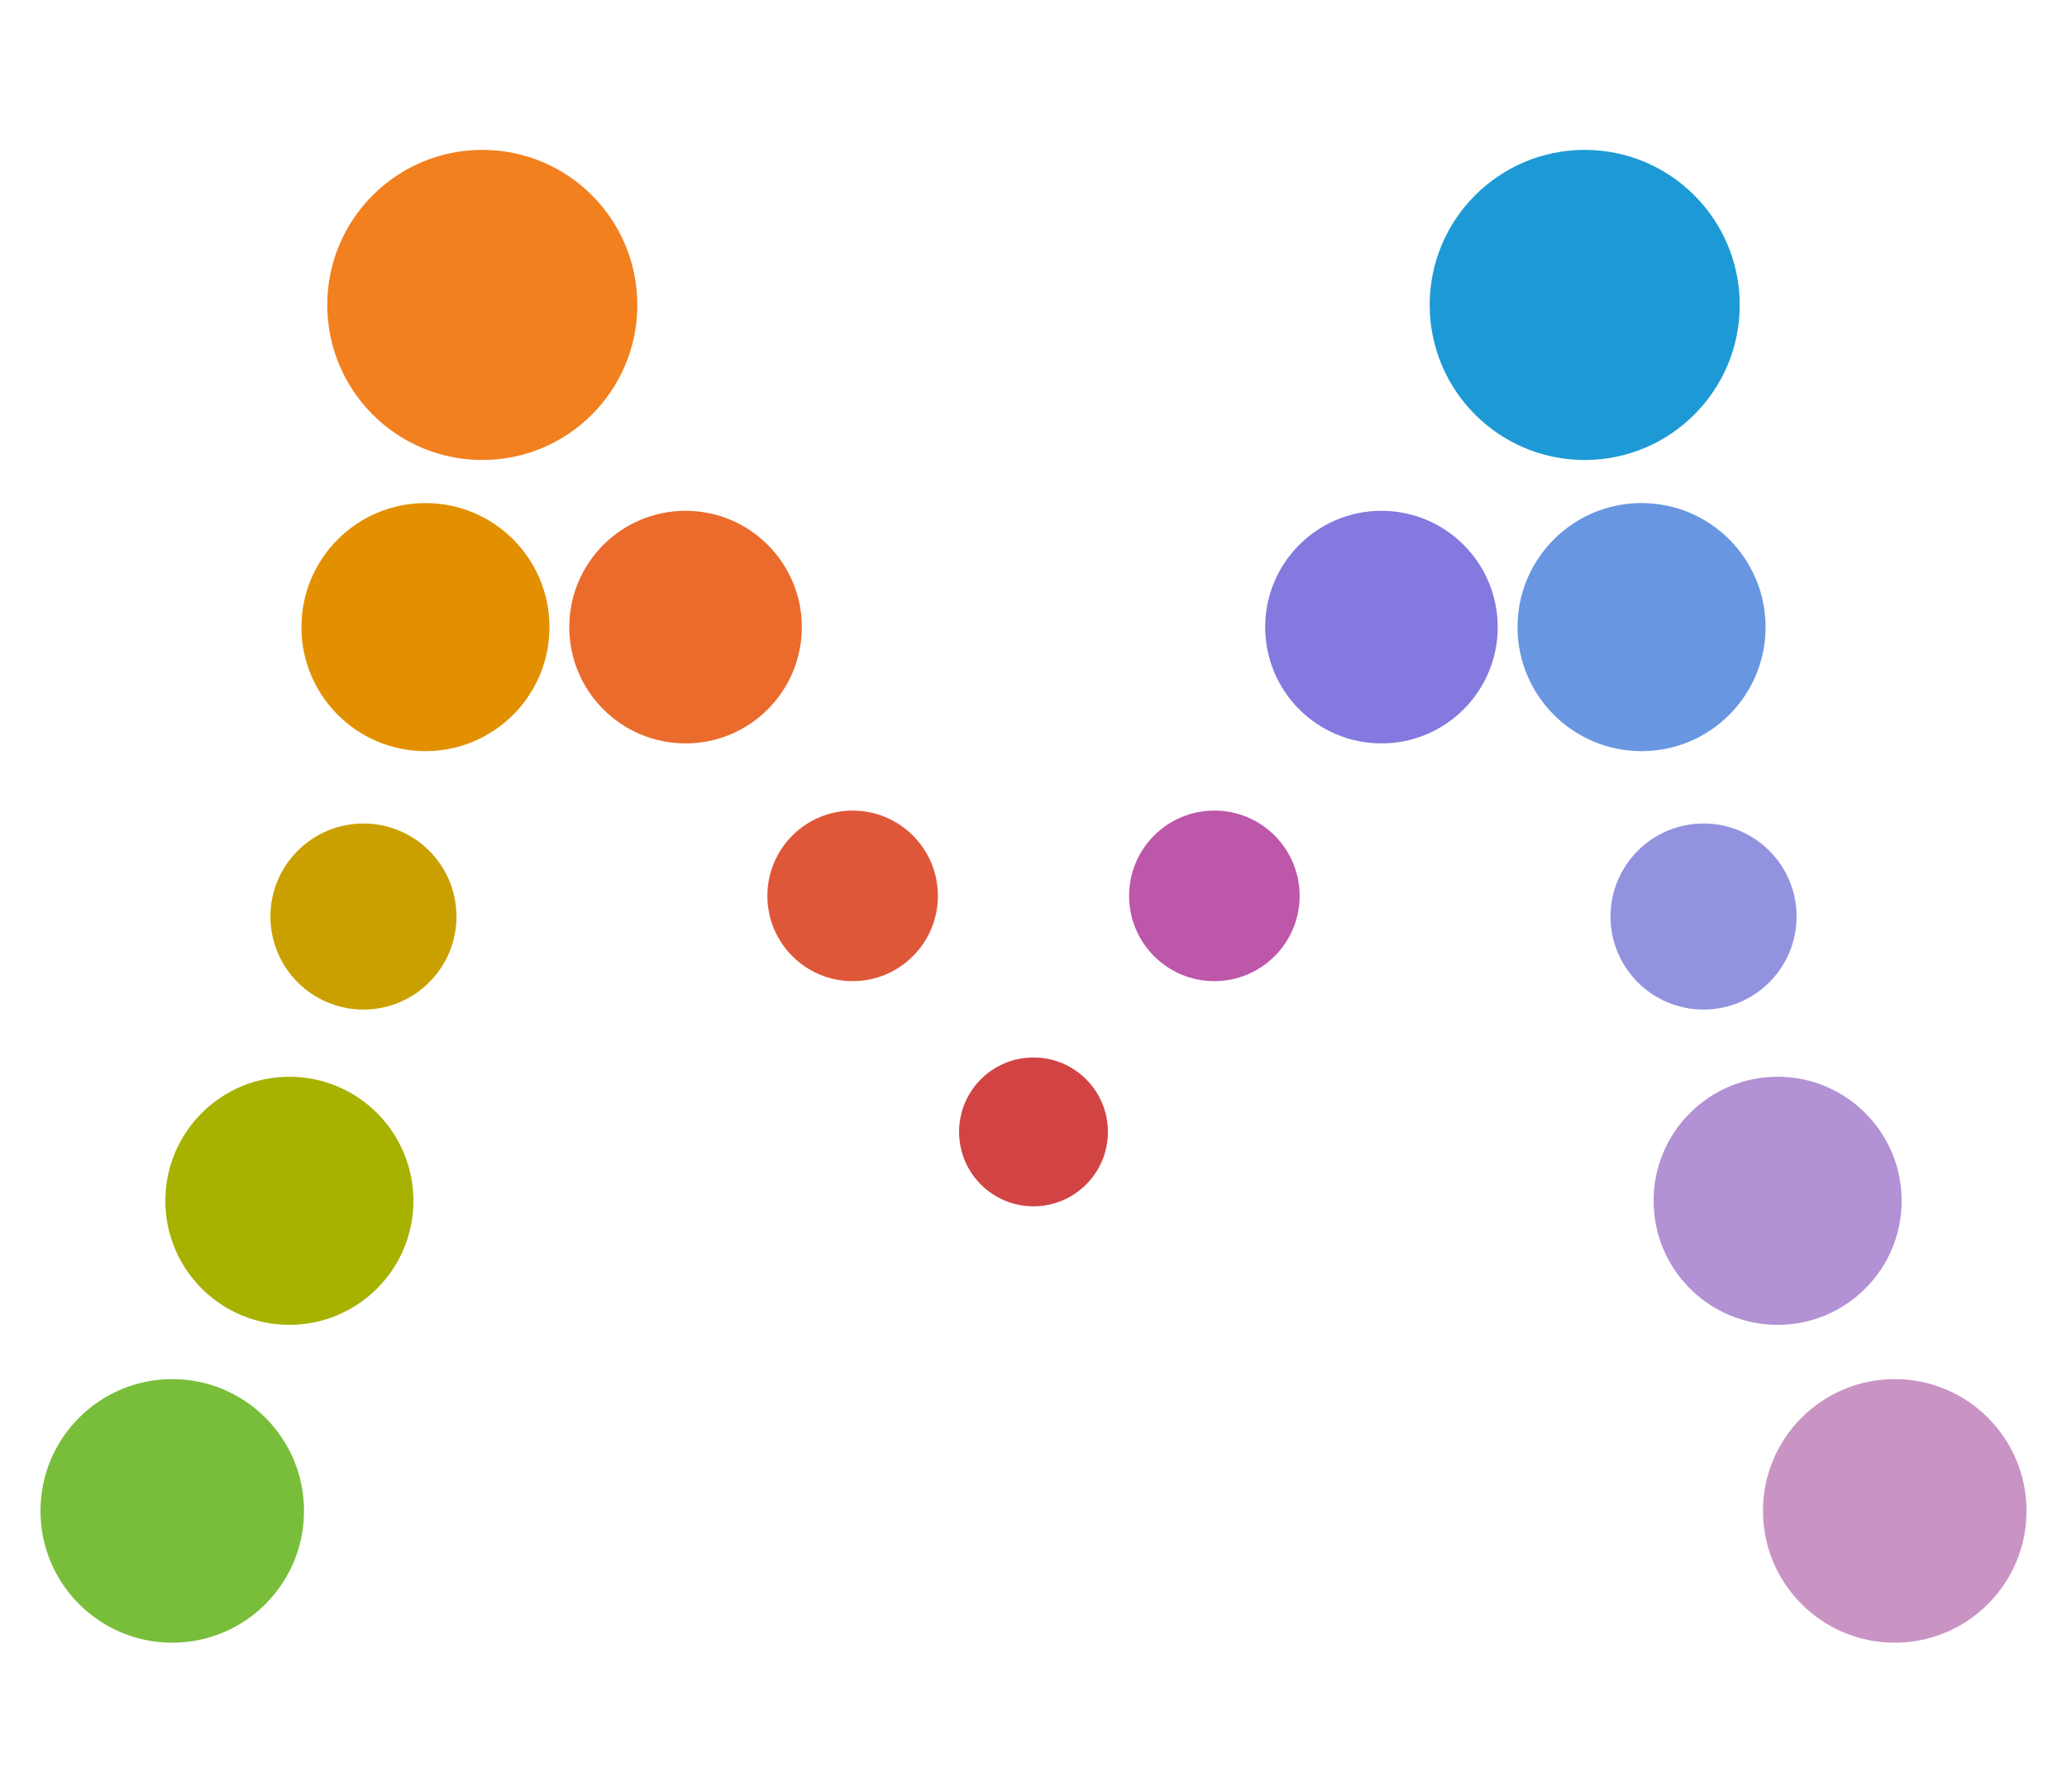
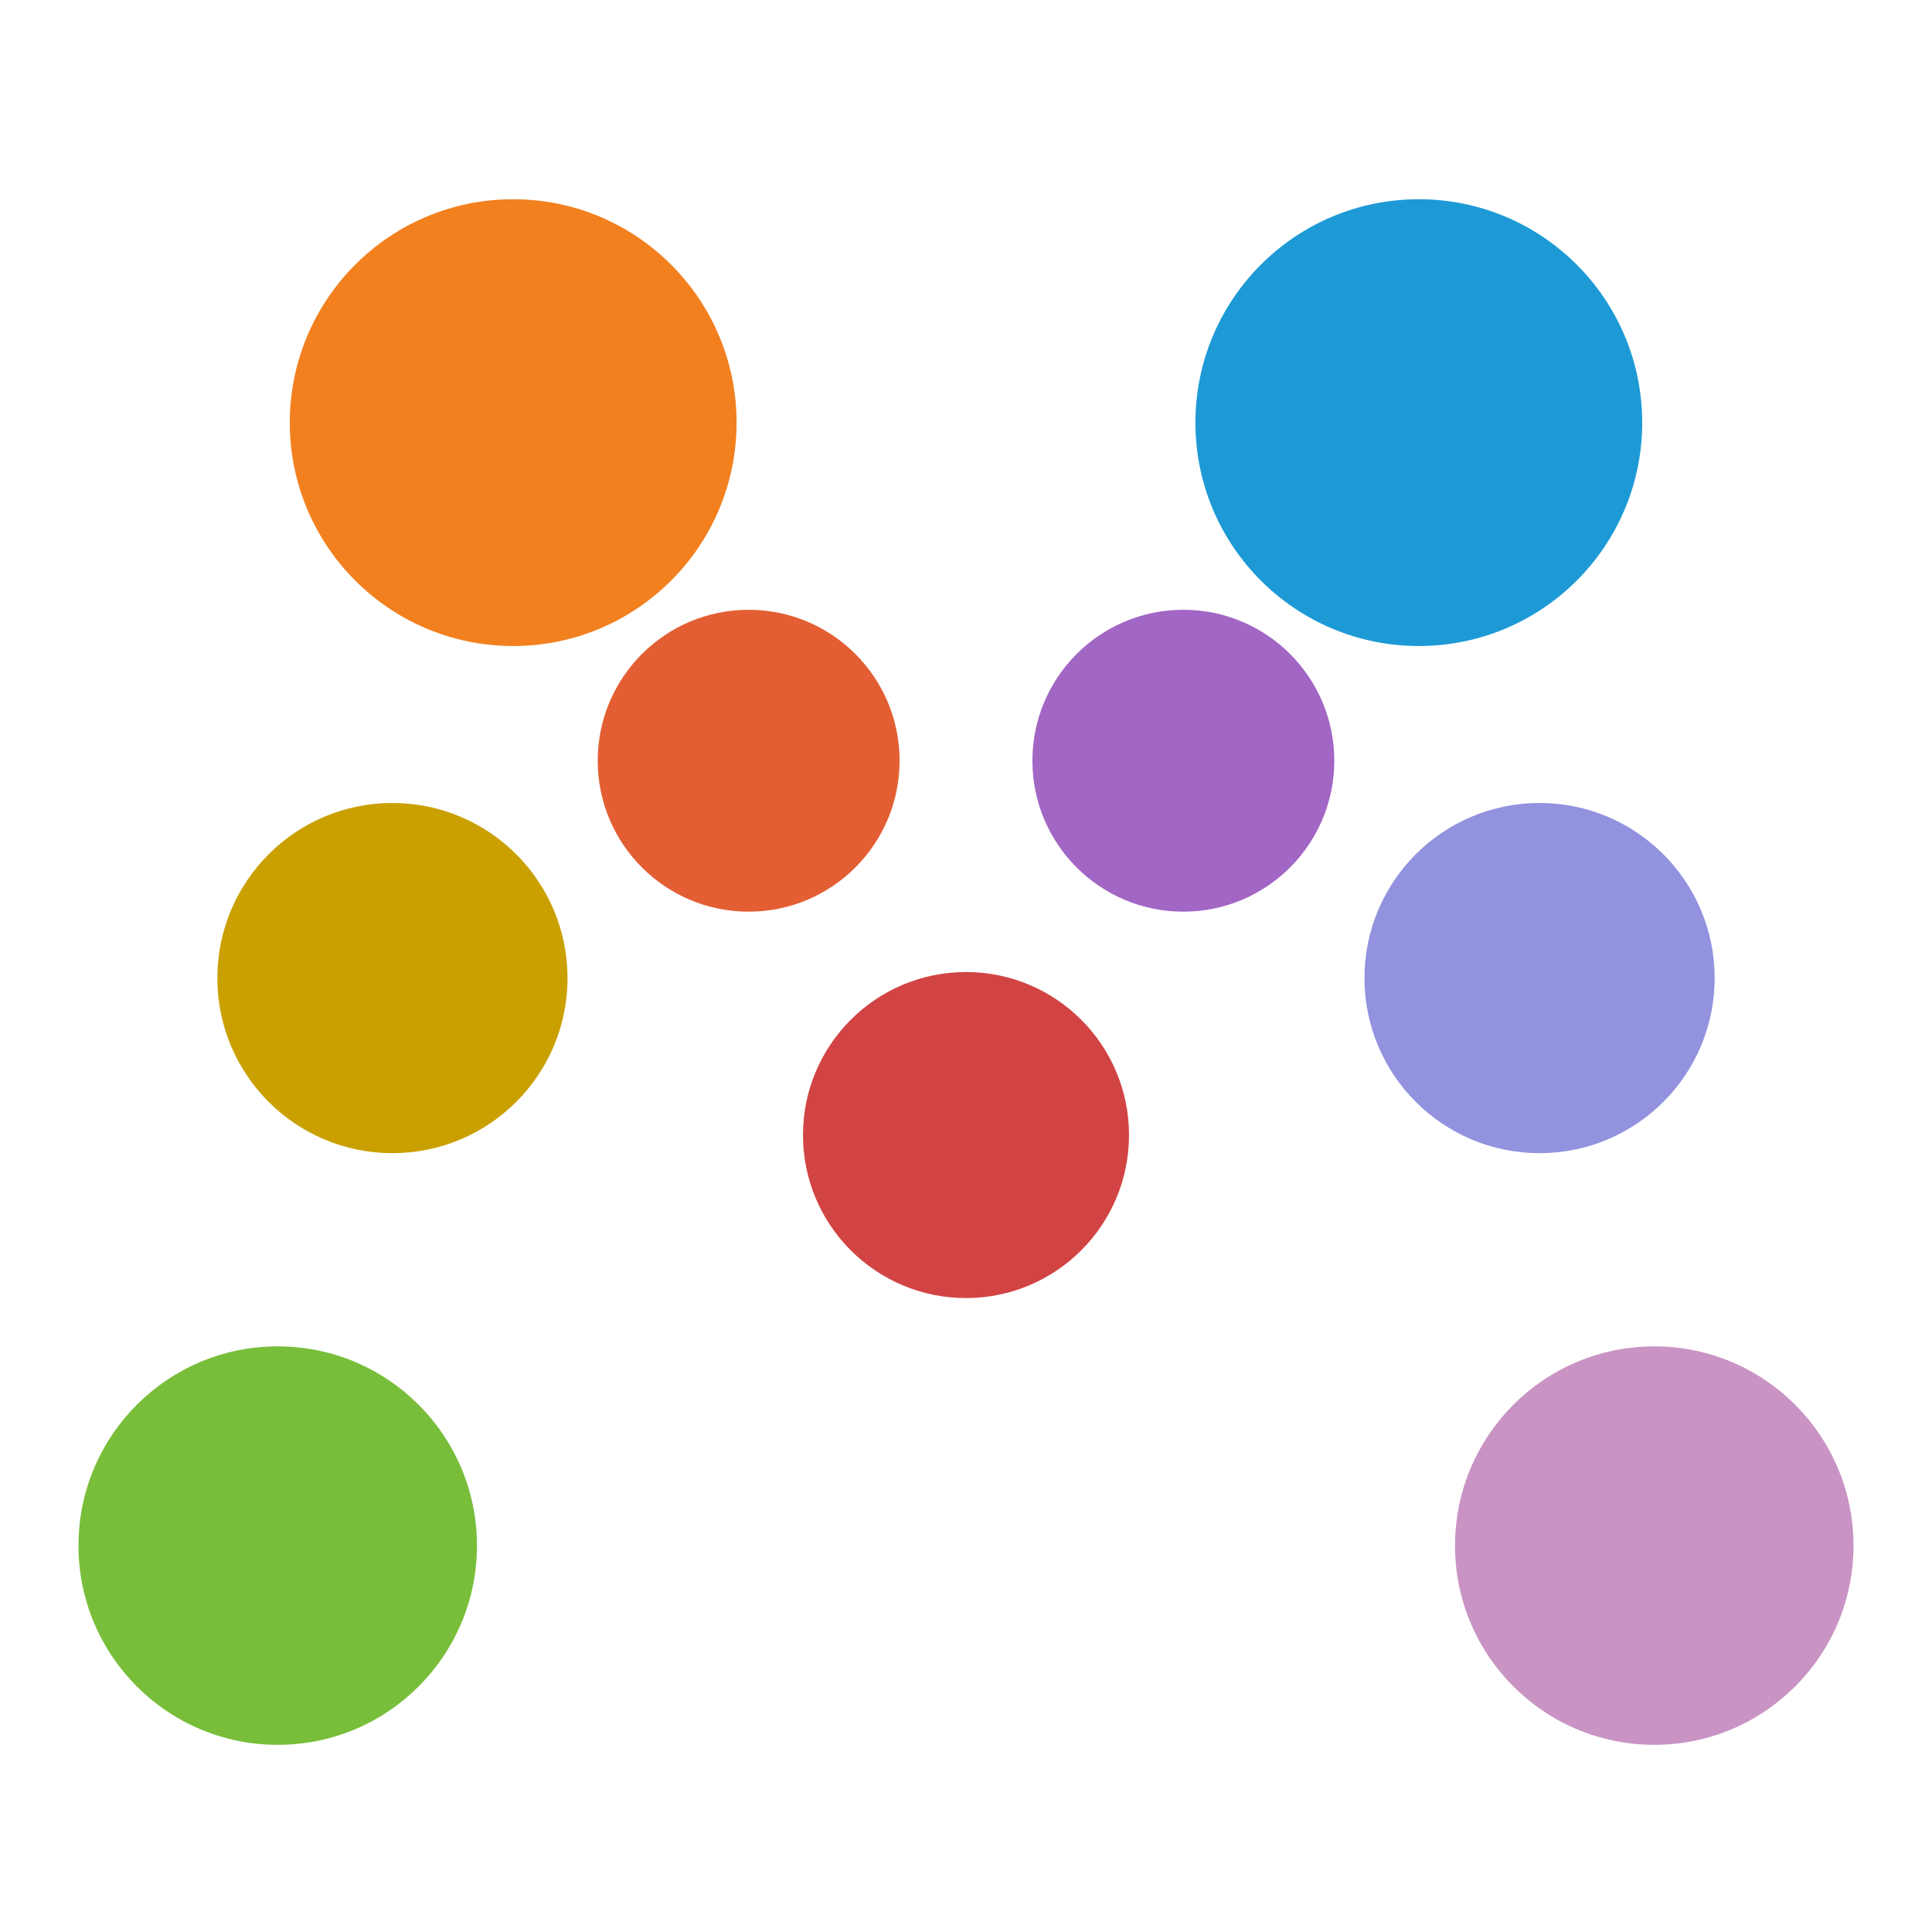
- <svg xmlns="http://www.w3.org/2000/svg" viewBox="0 0 120 104">
-   <circle cx="28" cy="17.7" r="9" fill="#F2801F" />
-   <circle cx="24.7" cy="36.4" r="7.2" fill="#E39000" />
-   <circle cx="21.1" cy="53.2" r="5.4" fill="#CAA000" />
-   <circle cx="16.8" cy="69.7" r="7.2" fill="#A7B100" />
-   <circle cx="10" cy="87.7" r="7.65" fill="#78BE3A" />
-   <circle cx="92" cy="17.7" r="9" fill="#1D9AD6" />
-   <circle cx="95.3" cy="36.4" r="7.2" fill="#6896E1" />
-   <circle cx="98.9" cy="53.2" r="5.4" fill="#9292DF" />
-   <circle cx="103.2" cy="69.7" r="7.2" fill="#B291D4" />
-   <circle cx="110" cy="87.7" r="7.65" fill="#C994C4" />
-   <circle cx="39.8" cy="36.4" r="6.75" fill="#EA6B2C" />
-   <circle cx="49.5" cy="52" r="4.95" fill="#DF5739" />
-   <circle cx="60" cy="65.7" r="4.32" fill="#D24444" />
-   <circle cx="70.5" cy="52" r="4.95" fill="#BC57A9" />
-   <circle cx="80.2" cy="36.4" r="6.75" fill="#8379DE" />
+ <svg xmlns="http://www.w3.org/2000/svg" viewBox="0 0 32 32">
+   <circle cx="8.5" cy="7" r="3.7" fill="#F2801F" />
+   <circle cx="6.5" cy="16.2" r="2.9" fill="#CAA000" />
+   <circle cx="4.6" cy="25.6" r="3.3" fill="#78BE3A" />
+   <circle cx="23.5" cy="7" r="3.7" fill="#1D9AD6" />
+   <circle cx="25.5" cy="16.2" r="2.9" fill="#9292DF" />
+   <circle cx="27.4" cy="25.6" r="3.3" fill="#C994C4" />
+   <circle cx="12.4" cy="12.6" r="2.5" fill="#E35F33" />
+   <circle cx="19.6" cy="12.6" r="2.5" fill="#A266C4" />
+   <circle cx="16" cy="18.8" r="2.7" fill="#D24444" />
</svg>
